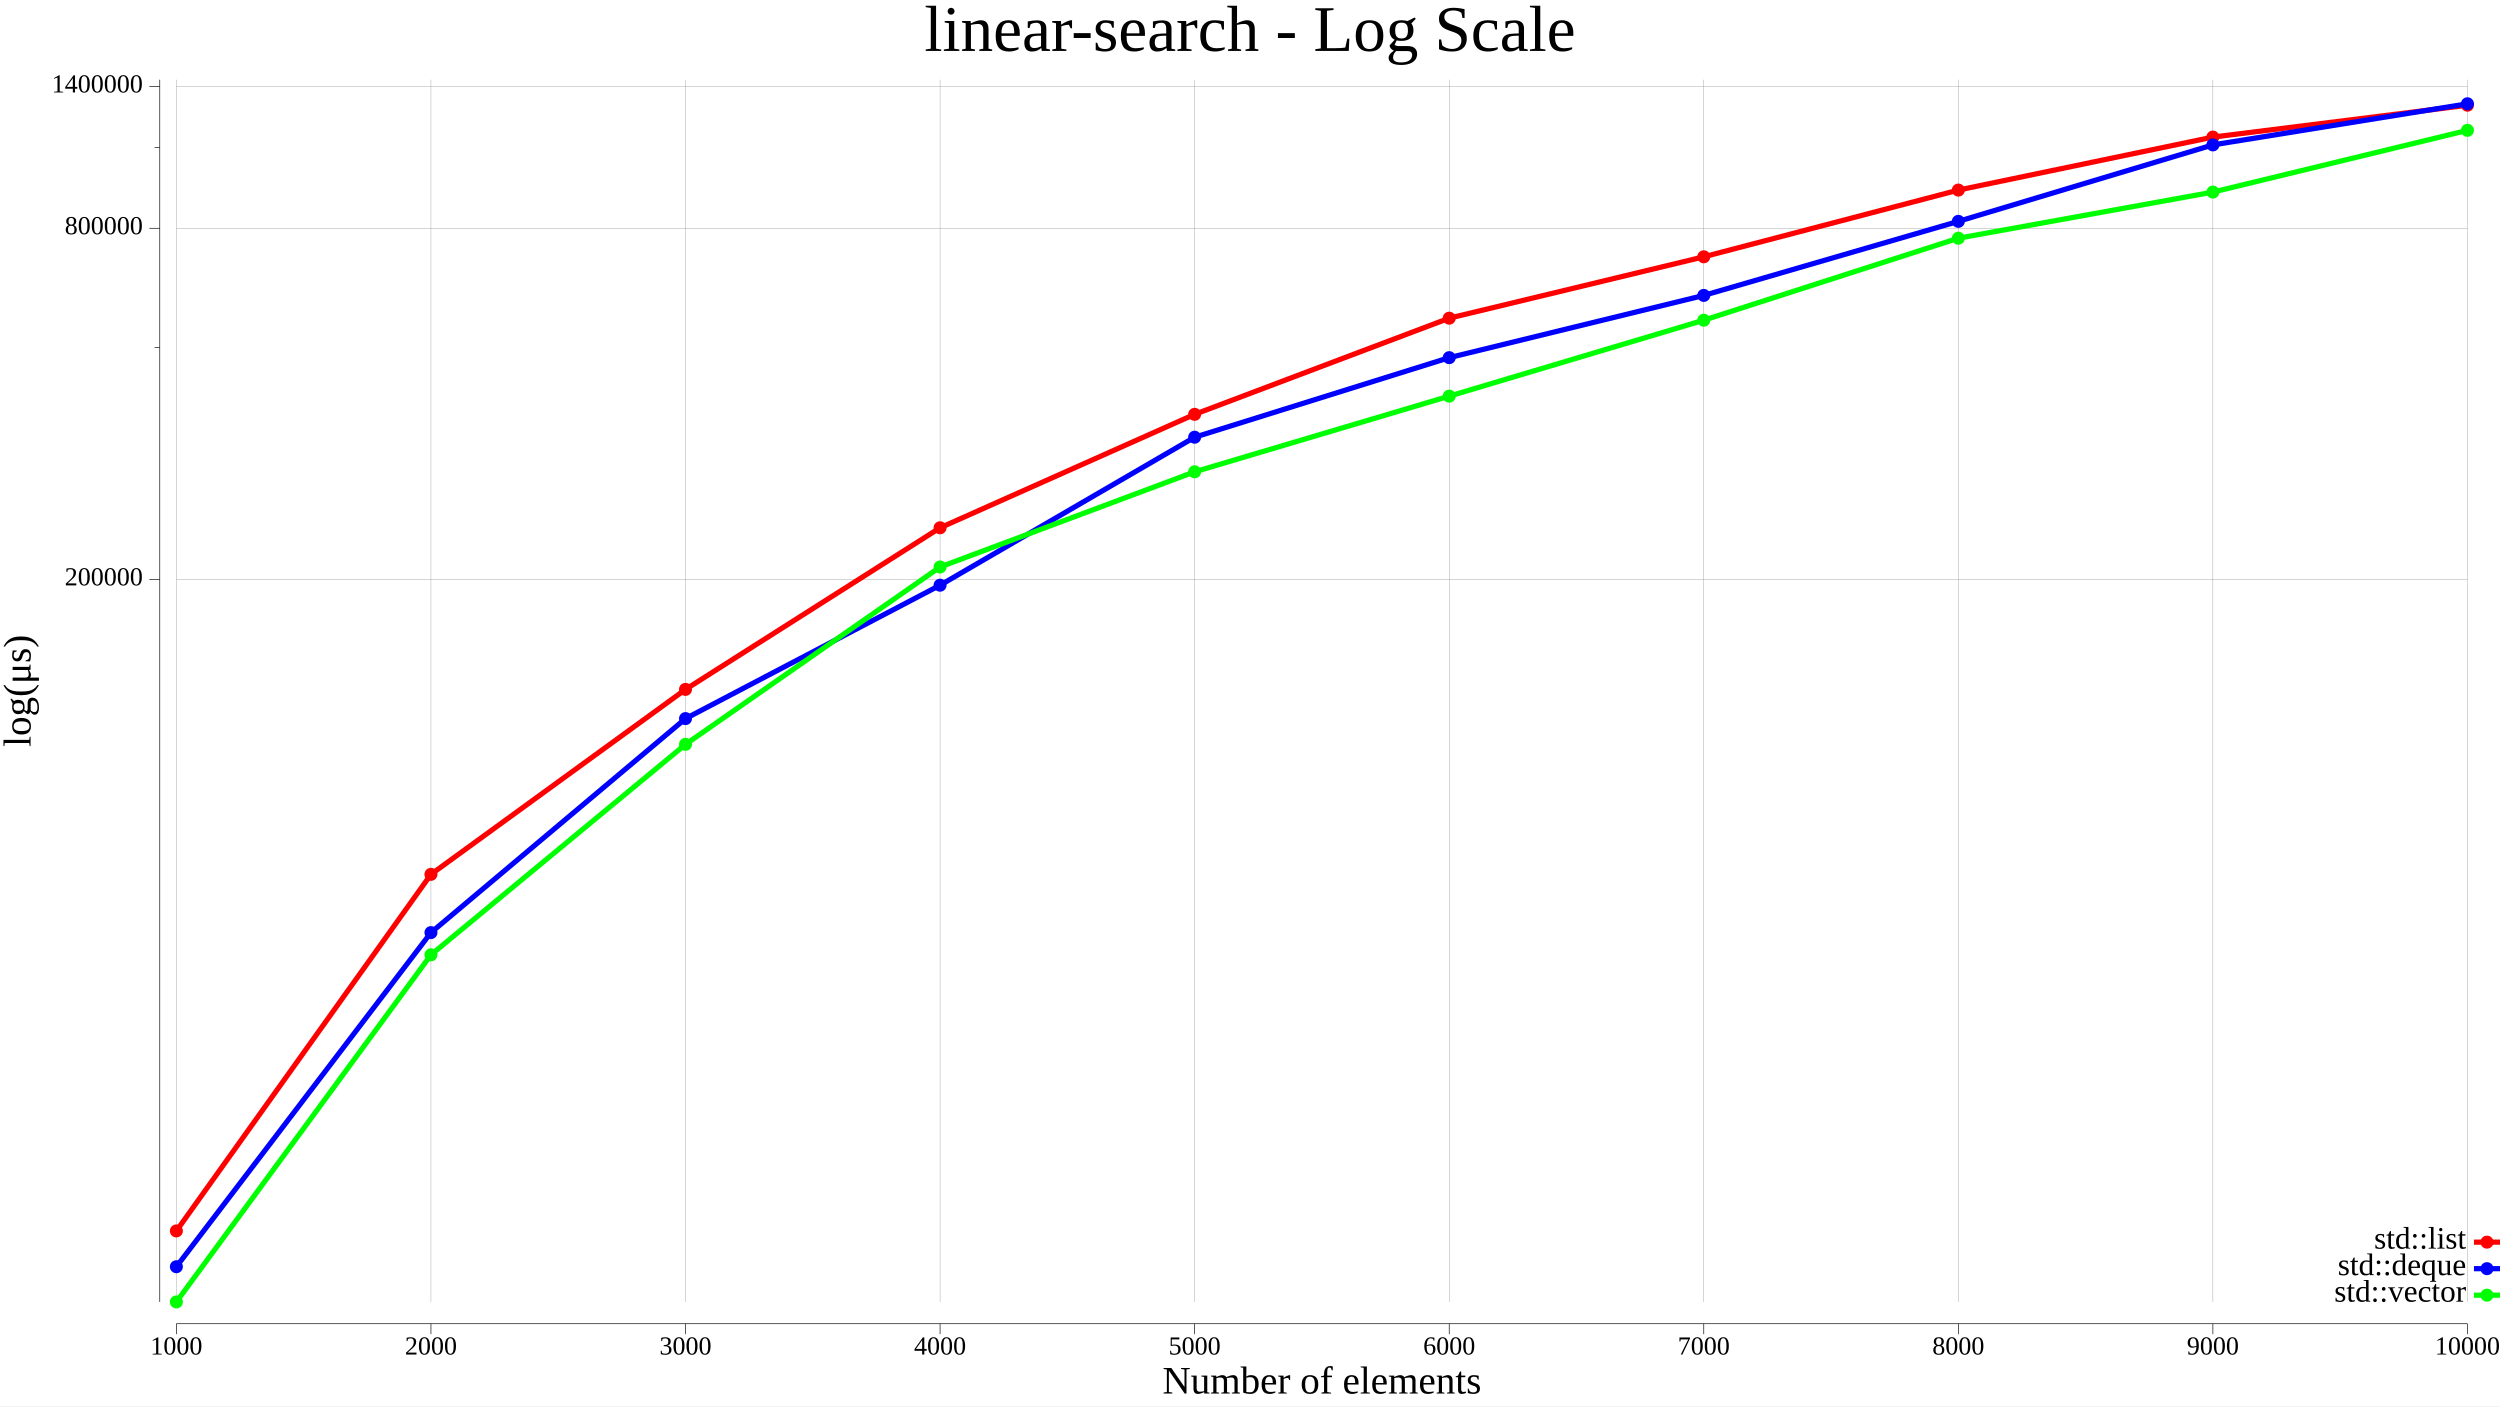
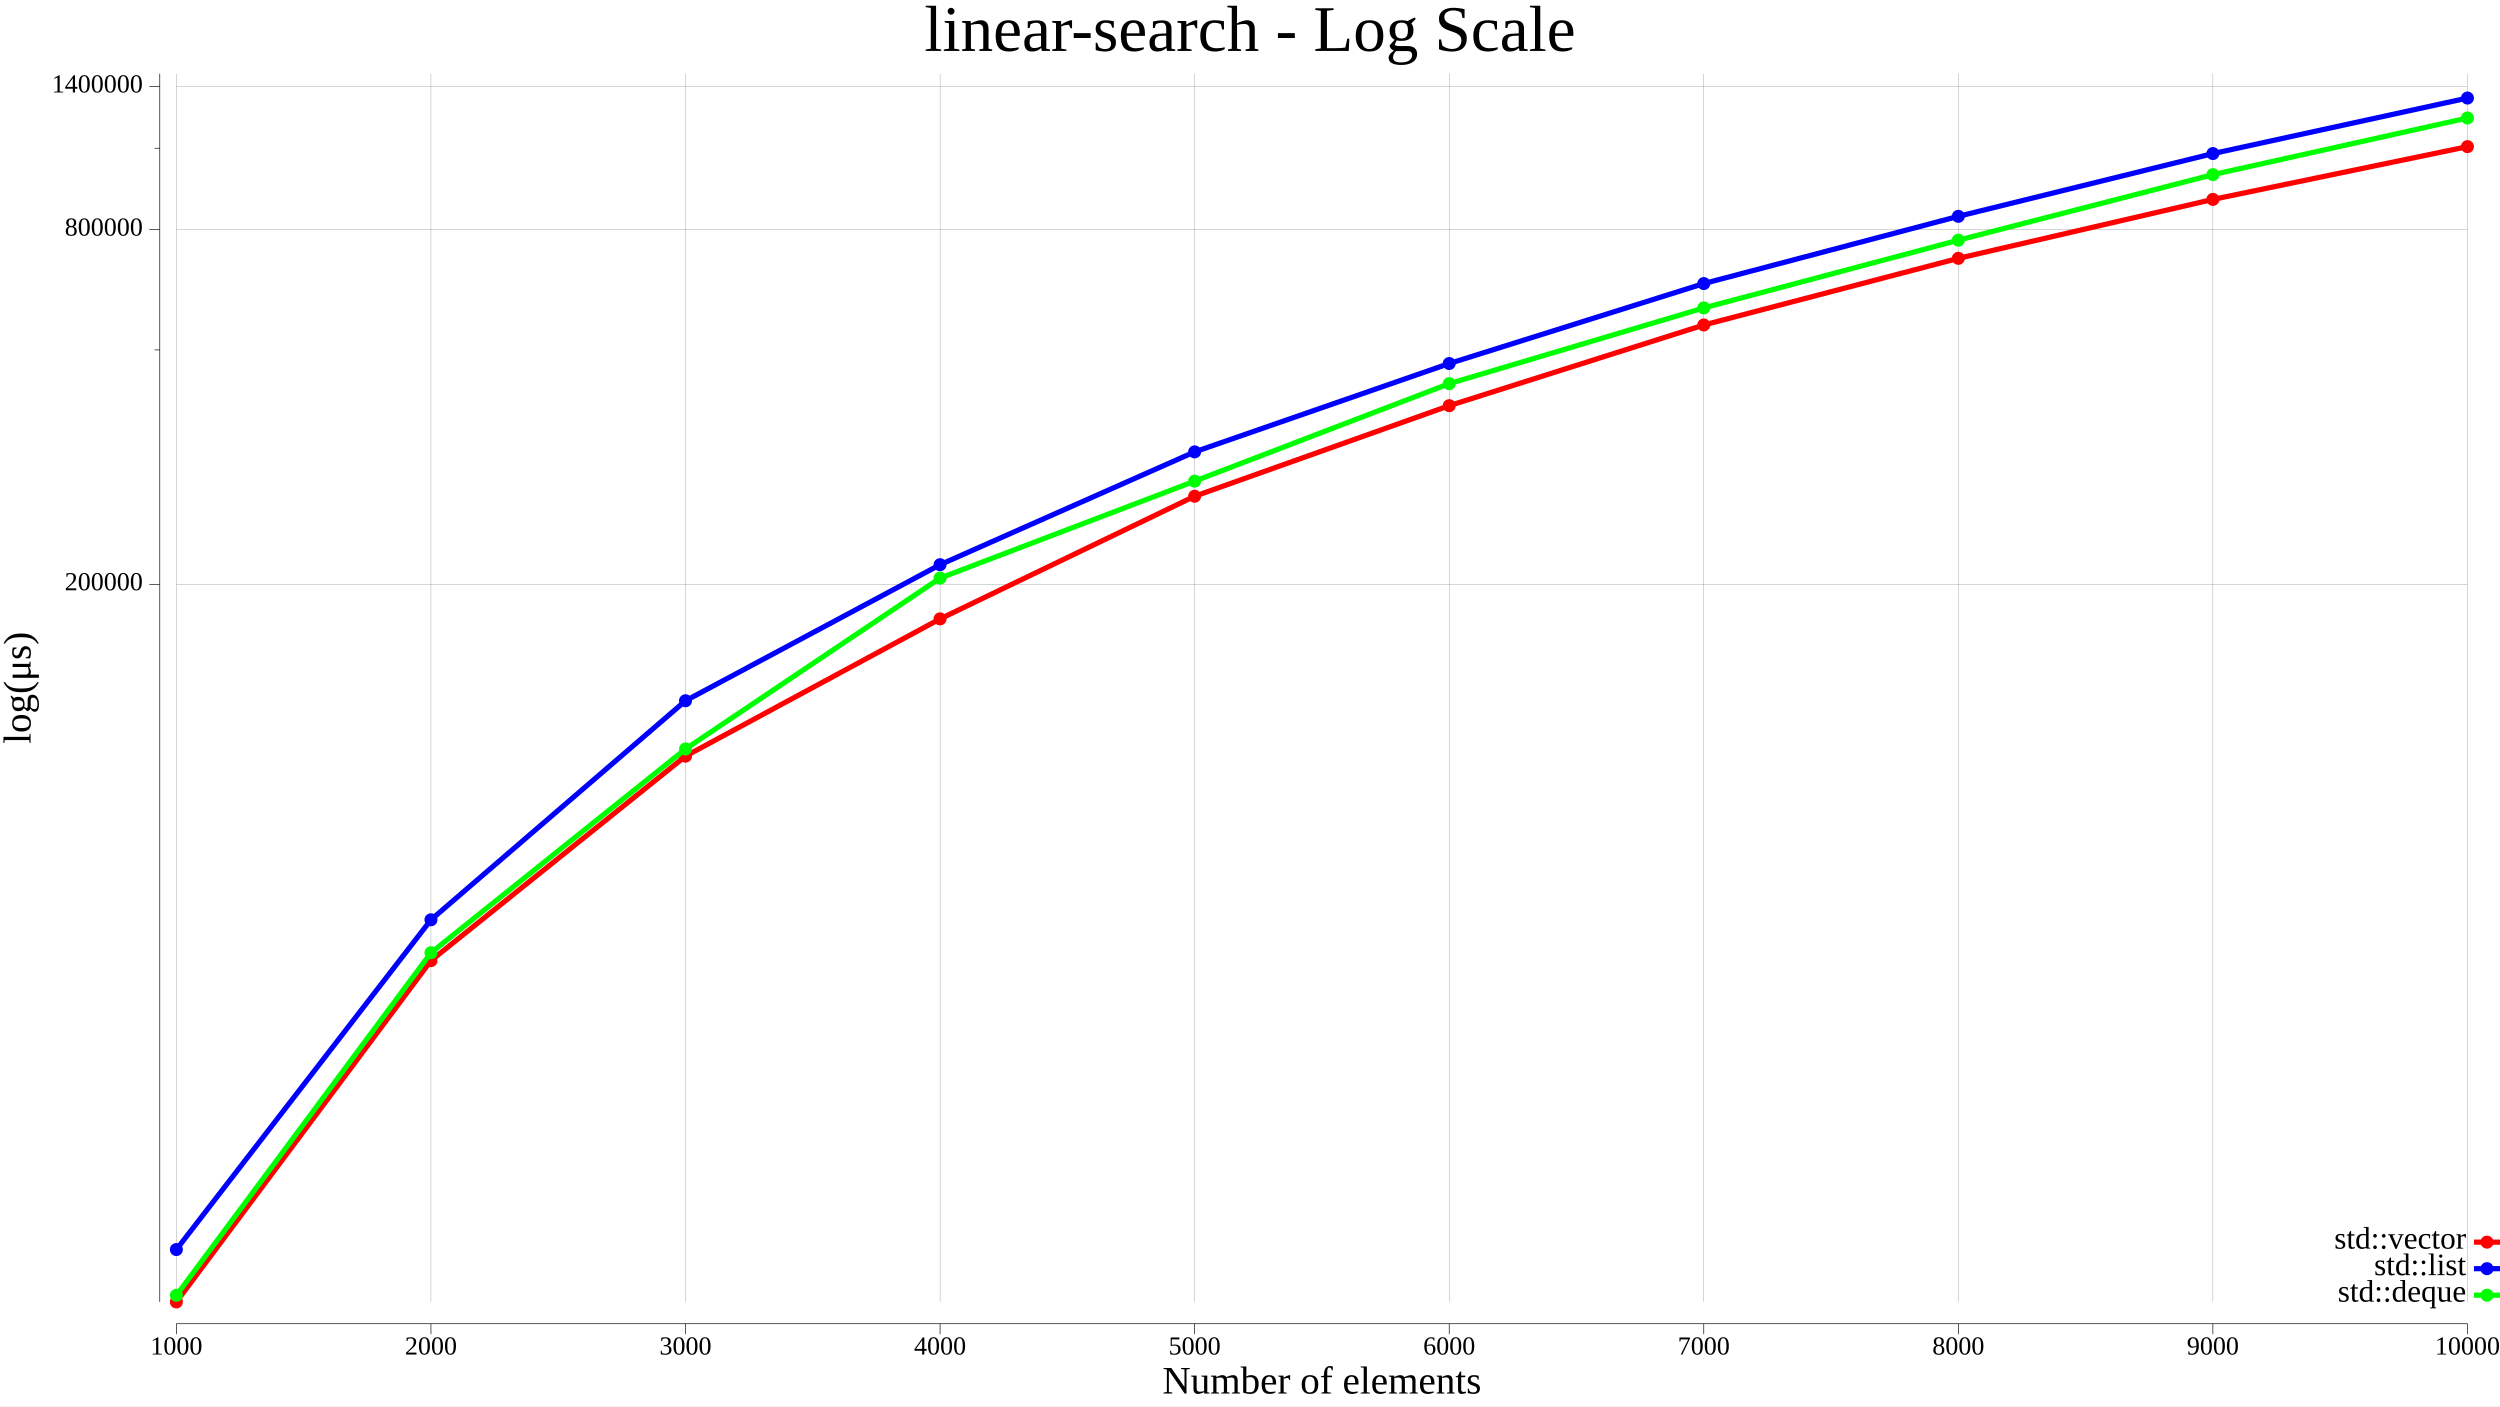
<svg xmlns="http://www.w3.org/2000/svg" width="1920pt" height="1080pt" viewBox="0 0 1920 1080">
  <g transform="scale(1, -1) translate(0, -1080)">
    <path d="M0,0L1920,0L1920,1080L0,1080Z" style="fill:#FFFFFF" />
    <text x="709.94" y="-1040.9" transform="scale(1, -1)" style="font-family:Liberation Serif;font-variant:normal;font-weight:normal;font-style:normal;font-size:50px">linear-search - Log Scale</text>
    <text x="892.77" y="-9.756" transform="scale(1, -1)" style="font-family:Liberation Serif;font-variant:normal;font-weight:normal;font-style:normal;font-size:30px">Number of elements</text>
    <text x="115.46" y="-39.727" transform="scale(1, -1)" style="font-family:Liberation Serif;font-variant:normal;font-weight:normal;font-style:normal;font-size:20px">1000</text>
    <text x="310.97" y="-39.727" transform="scale(1, -1)" style="font-family:Liberation Serif;font-variant:normal;font-weight:normal;font-style:normal;font-size:20px">2000</text>
    <text x="506.47" y="-39.727" transform="scale(1, -1)" style="font-family:Liberation Serif;font-variant:normal;font-weight:normal;font-style:normal;font-size:20px">3000</text>
    <text x="701.97" y="-39.727" transform="scale(1, -1)" style="font-family:Liberation Serif;font-variant:normal;font-weight:normal;font-style:normal;font-size:20px">4000</text>
    <text x="897.48" y="-39.727" transform="scale(1, -1)" style="font-family:Liberation Serif;font-variant:normal;font-weight:normal;font-style:normal;font-size:20px">5000</text>
    <text x="1093" y="-39.727" transform="scale(1, -1)" style="font-family:Liberation Serif;font-variant:normal;font-weight:normal;font-style:normal;font-size:20px">6000</text>
    <text x="1288.5" y="-39.727" transform="scale(1, -1)" style="font-family:Liberation Serif;font-variant:normal;font-weight:normal;font-style:normal;font-size:20px">7000</text>
    <text x="1484" y="-39.727" transform="scale(1, -1)" style="font-family:Liberation Serif;font-variant:normal;font-weight:normal;font-style:normal;font-size:20px">8000</text>
    <text x="1679.5" y="-39.727" transform="scale(1, -1)" style="font-family:Liberation Serif;font-variant:normal;font-weight:normal;font-style:normal;font-size:20px">9000</text>
    <text x="1870" y="-39.727" transform="scale(1, -1)" style="font-family:Liberation Serif;font-variant:normal;font-weight:normal;font-style:normal;font-size:20px">10000</text>
    <path d="M135.46,55.371L135.46,63.371" style="fill:none;stroke:#000000;stroke-width:0.5" />
    <path d="M330.97,55.371L330.97,63.371" style="fill:none;stroke:#000000;stroke-width:0.5" />
    <path d="M526.47,55.371L526.47,63.371" style="fill:none;stroke:#000000;stroke-width:0.5" />
    <path d="M721.97,55.371L721.97,63.371" style="fill:none;stroke:#000000;stroke-width:0.5" />
    <path d="M917.48,55.371L917.48,63.371" style="fill:none;stroke:#000000;stroke-width:0.5" />
    <path d="M1113,55.371L1113,63.371" style="fill:none;stroke:#000000;stroke-width:0.5" />
    <path d="M1308.5,55.371L1308.5,63.371" style="fill:none;stroke:#000000;stroke-width:0.5" />
    <path d="M1504,55.371L1504,63.371" style="fill:none;stroke:#000000;stroke-width:0.5" />
    <path d="M1699.5,55.371L1699.5,63.371" style="fill:none;stroke:#000000;stroke-width:0.5" />
    <path d="M1895,55.371L1895,63.371" style="fill:none;stroke:#000000;stroke-width:0.5" />
    <path d="M135.46,63.371L1895,63.371" style="fill:none;stroke:#000000;stroke-width:0.5" />
    <g transform="rotate(90)">
-       <text x="506.43" y="23.467" transform="scale(1, -1)" style="font-family:Liberation Serif;font-variant:normal;font-weight:normal;font-style:normal;font-size:30px">log(μs)</text>
+       <text x="508.71" y="23.467" transform="scale(1, -1)" style="font-family:Liberation Serif;font-variant:normal;font-weight:normal;font-style:normal;font-size:30px">log(μs)</text>
    </g>
-     <text x="49.712" y="-630.43" transform="scale(1, -1)" style="font-family:Liberation Serif;font-variant:normal;font-weight:normal;font-style:normal;font-size:20px">200000</text>
-     <text x="49.712" y="-900.12" transform="scale(1, -1)" style="font-family:Liberation Serif;font-variant:normal;font-weight:normal;font-style:normal;font-size:20px">800000</text>
+     <text x="49.712" y="-626.68" transform="scale(1, -1)" style="font-family:Liberation Serif;font-variant:normal;font-weight:normal;font-style:normal;font-size:20px">200000</text>
+     <text x="49.712" y="-899.04" transform="scale(1, -1)" style="font-family:Liberation Serif;font-variant:normal;font-weight:normal;font-style:normal;font-size:20px">800000</text>
    <text x="39.712" y="-1009" transform="scale(1, -1)" style="font-family:Liberation Serif;font-variant:normal;font-weight:normal;font-style:normal;font-size:20px">1400000</text>
-     <path d="M114.71,635L122.71,635" style="fill:none;stroke:#000000;stroke-width:0.5" />
-     <path d="M114.71,904.69L122.71,904.69" style="fill:none;stroke:#000000;stroke-width:0.5" />
+     <path d="M114.71,631.25L122.71,631.25" style="fill:none;stroke:#000000;stroke-width:0.5" />
+     <path d="M114.71,903.61L122.71,903.61" style="fill:none;stroke:#000000;stroke-width:0.5" />
    <path d="M114.71,1013.6L122.71,1013.6" style="fill:none;stroke:#000000;stroke-width:0.5" />
-     <path d="M118.71,813.25L122.71,813.25" style="fill:none;stroke:#000000;stroke-width:0.5" />
-     <path d="M118.71,966.64L122.71,966.64" style="fill:none;stroke:#000000;stroke-width:0.5" />
-     <path d="M122.71,80.11L122.71,1018.8" style="fill:none;stroke:#000000;stroke-width:0.5" />
-     <path d="M135.46,80.11L135.46,1018.8" style="fill:none;stroke:#808080;stroke-width:0.25" />
-     <path d="M330.97,80.11L330.97,1018.8" style="fill:none;stroke:#808080;stroke-width:0.25" />
-     <path d="M526.47,80.11L526.47,1018.8" style="fill:none;stroke:#808080;stroke-width:0.25" />
-     <path d="M721.97,80.11L721.97,1018.8" style="fill:none;stroke:#808080;stroke-width:0.25" />
-     <path d="M917.48,80.11L917.48,1018.8" style="fill:none;stroke:#808080;stroke-width:0.25" />
-     <path d="M1113,80.11L1113,1018.8" style="fill:none;stroke:#808080;stroke-width:0.25" />
-     <path d="M1308.5,80.11L1308.5,1018.8" style="fill:none;stroke:#808080;stroke-width:0.25" />
-     <path d="M1504,80.11L1504,1018.8" style="fill:none;stroke:#808080;stroke-width:0.25" />
-     <path d="M1699.5,80.11L1699.5,1018.8" style="fill:none;stroke:#808080;stroke-width:0.25" />
-     <path d="M1895,80.11L1895,1018.8" style="fill:none;stroke:#808080;stroke-width:0.25" />
-     <path d="M135.46,635L1895,635" style="fill:none;stroke:#808080;stroke-width:0.25" />
-     <path d="M135.46,904.69L1895,904.69" style="fill:none;stroke:#808080;stroke-width:0.25" />
+     <path d="M118.71,811.27L122.71,811.27" style="fill:none;stroke:#000000;stroke-width:0.5" />
+     <path d="M118.71,966.17L122.71,966.17" style="fill:none;stroke:#000000;stroke-width:0.5" />
+     <path d="M122.71,80.11L122.71,1023.4" style="fill:none;stroke:#000000;stroke-width:0.5" />
+     <path d="M135.46,80.11L135.46,1023.4" style="fill:none;stroke:#808080;stroke-width:0.25" />
+     <path d="M330.97,80.11L330.97,1023.4" style="fill:none;stroke:#808080;stroke-width:0.25" />
+     <path d="M526.47,80.11L526.47,1023.4" style="fill:none;stroke:#808080;stroke-width:0.25" />
+     <path d="M721.97,80.11L721.97,1023.4" style="fill:none;stroke:#808080;stroke-width:0.25" />
+     <path d="M917.48,80.11L917.48,1023.4" style="fill:none;stroke:#808080;stroke-width:0.25" />
+     <path d="M1113,80.11L1113,1023.4" style="fill:none;stroke:#808080;stroke-width:0.25" />
+     <path d="M1308.5,80.11L1308.5,1023.4" style="fill:none;stroke:#808080;stroke-width:0.25" />
+     <path d="M1504,80.11L1504,1023.4" style="fill:none;stroke:#808080;stroke-width:0.25" />
+     <path d="M1699.5,80.11L1699.5,1023.4" style="fill:none;stroke:#808080;stroke-width:0.25" />
+     <path d="M1895,80.11L1895,1023.4" style="fill:none;stroke:#808080;stroke-width:0.25" />
+     <path d="M135.46,631.25L1895,631.25" style="fill:none;stroke:#808080;stroke-width:0.25" />
+     <path d="M135.46,903.61L1895,903.61" style="fill:none;stroke:#808080;stroke-width:0.25" />
    <path d="M135.46,1013.6L1895,1013.6" style="fill:none;stroke:#808080;stroke-width:0.25" />
-     <path d="M135.46,134.65L330.97,408.5L526.47,550.54L721.97,674.67L917.48,761.79L1113,835.64L1308.5,882.78L1504,934.02L1699.5,974.72L1895,999.2" style="fill:none;stroke:#FF0000;stroke-width:4" />
-     <path d="M140.46,134.65A5,5 0 1 1 130.46,134.65A5,5 0 1 1 140.46,134.65Z" style="fill:#FF0000" />
-     <path d="M335.97,408.5A5,5 0 1 1 325.97,408.5A5,5 0 1 1 335.97,408.5Z" style="fill:#FF0000" />
-     <path d="M531.47,550.54A5,5 0 1 1 521.47,550.54A5,5 0 1 1 531.47,550.54Z" style="fill:#FF0000" />
-     <path d="M726.97,674.67A5,5 0 1 1 716.97,674.67A5,5 0 1 1 726.97,674.67Z" style="fill:#FF0000" />
-     <path d="M922.48,761.79A5,5 0 1 1 912.48,761.79A5,5 0 1 1 922.48,761.79Z" style="fill:#FF0000" />
-     <path d="M1118,835.64A5,5 0 1 1 1108,835.64A5,5 0 1 1 1118,835.64Z" style="fill:#FF0000" />
-     <path d="M1313.5,882.78A5,5 0 1 1 1303.5,882.78A5,5 0 1 1 1313.5,882.78Z" style="fill:#FF0000" />
-     <path d="M1509,934.02A5,5 0 1 1 1499,934.02A5,5 0 1 1 1509,934.02Z" style="fill:#FF0000" />
-     <path d="M1704.5,974.72A5,5 0 1 1 1694.5,974.72A5,5 0 1 1 1704.5,974.72Z" style="fill:#FF0000" />
-     <path d="M1900,999.2A5,5 0 1 1 1890,999.2A5,5 0 1 1 1900,999.2Z" style="fill:#FF0000" />
-     <path d="M135.46,107.16L330.97,363.76L526.47,528.12L721.97,630.56L917.48,744.22L1113,805.32L1308.5,853.12L1504,910L1699.5,968.72L1895,1000.3" style="fill:none;stroke:#0000FF;stroke-width:4" />
-     <path d="M140.46,107.16A5,5 0 1 1 130.46,107.16A5,5 0 1 1 140.46,107.16Z" style="fill:#0000FF" />
-     <path d="M335.97,363.76A5,5 0 1 1 325.97,363.76A5,5 0 1 1 335.97,363.76Z" style="fill:#0000FF" />
-     <path d="M531.47,528.12A5,5 0 1 1 521.47,528.12A5,5 0 1 1 531.47,528.12Z" style="fill:#0000FF" />
-     <path d="M726.97,630.56A5,5 0 1 1 716.97,630.56A5,5 0 1 1 726.97,630.56Z" style="fill:#0000FF" />
-     <path d="M922.48,744.22A5,5 0 1 1 912.48,744.22A5,5 0 1 1 922.48,744.22Z" style="fill:#0000FF" />
-     <path d="M1118,805.32A5,5 0 1 1 1108,805.32A5,5 0 1 1 1118,805.32Z" style="fill:#0000FF" />
-     <path d="M1313.5,853.12A5,5 0 1 1 1303.5,853.12A5,5 0 1 1 1313.5,853.12Z" style="fill:#0000FF" />
-     <path d="M1509,910A5,5 0 1 1 1499,910A5,5 0 1 1 1509,910Z" style="fill:#0000FF" />
-     <path d="M1704.5,968.72A5,5 0 1 1 1694.5,968.72A5,5 0 1 1 1704.5,968.72Z" style="fill:#0000FF" />
-     <path d="M1900,1000.3A5,5 0 1 1 1890,1000.3A5,5 0 1 1 1900,1000.3Z" style="fill:#0000FF" />
-     <path d="M135.46,80.11L330.97,346.7L526.47,508.33L721.97,644.55L917.48,717.66L1113,775.76L1308.5,834.09L1504,897.06L1699.5,932.48L1895,979.9" style="fill:none;stroke:#00FF00;stroke-width:4" />
-     <path d="M140.46,80.11A5,5 0 1 1 130.46,80.11A5,5 0 1 1 140.46,80.11Z" style="fill:#00FF00" />
-     <path d="M335.97,346.7A5,5 0 1 1 325.97,346.7A5,5 0 1 1 335.97,346.7Z" style="fill:#00FF00" />
-     <path d="M531.47,508.33A5,5 0 1 1 521.47,508.33A5,5 0 1 1 531.47,508.33Z" style="fill:#00FF00" />
-     <path d="M726.97,644.55A5,5 0 1 1 716.97,644.55A5,5 0 1 1 726.97,644.55Z" style="fill:#00FF00" />
-     <path d="M922.48,717.66A5,5 0 1 1 912.48,717.66A5,5 0 1 1 922.48,717.66Z" style="fill:#00FF00" />
-     <path d="M1118,775.76A5,5 0 1 1 1108,775.76A5,5 0 1 1 1118,775.76Z" style="fill:#00FF00" />
-     <path d="M1313.5,834.09A5,5 0 1 1 1303.5,834.09A5,5 0 1 1 1313.5,834.09Z" style="fill:#00FF00" />
-     <path d="M1509,897.06A5,5 0 1 1 1499,897.06A5,5 0 1 1 1509,897.06Z" style="fill:#00FF00" />
-     <path d="M1704.5,932.48A5,5 0 1 1 1694.5,932.48A5,5 0 1 1 1704.5,932.48Z" style="fill:#00FF00" />
-     <path d="M1900,979.9A5,5 0 1 1 1890,979.9A5,5 0 1 1 1900,979.9Z" style="fill:#00FF00" />
+     <path d="M135.46,80.11L330.97,342.23L526.47,499.28L721.97,604.7L917.48,698.89L1113,768.44L1308.5,830.41L1504,881.59L1699.5,926.86L1895,967.38" style="fill:none;stroke:#FF0000;stroke-width:4" />
+     <path d="M140.46,80.11A5,5 0 1 1 130.46,80.11A5,5 0 1 1 140.46,80.11Z" style="fill:#FF0000" />
+     <path d="M335.97,342.23A5,5 0 1 1 325.97,342.23A5,5 0 1 1 335.97,342.23Z" style="fill:#FF0000" />
+     <path d="M531.47,499.28A5,5 0 1 1 521.47,499.28A5,5 0 1 1 531.47,499.28Z" style="fill:#FF0000" />
+     <path d="M726.97,604.7A5,5 0 1 1 716.97,604.7A5,5 0 1 1 726.97,604.7Z" style="fill:#FF0000" />
+     <path d="M922.48,698.89A5,5 0 1 1 912.48,698.89A5,5 0 1 1 922.48,698.89Z" style="fill:#FF0000" />
+     <path d="M1118,768.44A5,5 0 1 1 1108,768.44A5,5 0 1 1 1118,768.44Z" style="fill:#FF0000" />
+     <path d="M1313.5,830.41A5,5 0 1 1 1303.5,830.41A5,5 0 1 1 1313.5,830.41Z" style="fill:#FF0000" />
+     <path d="M1509,881.59A5,5 0 1 1 1499,881.59A5,5 0 1 1 1509,881.59Z" style="fill:#FF0000" />
+     <path d="M1704.5,926.86A5,5 0 1 1 1694.5,926.86A5,5 0 1 1 1704.5,926.86Z" style="fill:#FF0000" />
+     <path d="M1900,967.38A5,5 0 1 1 1890,967.38A5,5 0 1 1 1900,967.38Z" style="fill:#FF0000" />
+     <path d="M135.46,120.35L330.97,373.59L526.47,541.82L721.97,646.32L917.48,732.96L1113,800.82L1308.5,862.22L1504,913.86L1699.5,962.05L1895,1004.7" style="fill:none;stroke:#0000FF;stroke-width:4" />
+     <path d="M140.46,120.35A5,5 0 1 1 130.46,120.35A5,5 0 1 1 140.46,120.35Z" style="fill:#0000FF" />
+     <path d="M335.97,373.59A5,5 0 1 1 325.97,373.59A5,5 0 1 1 335.97,373.59Z" style="fill:#0000FF" />
+     <path d="M531.47,541.82A5,5 0 1 1 521.47,541.82A5,5 0 1 1 531.47,541.82Z" style="fill:#0000FF" />
+     <path d="M726.97,646.32A5,5 0 1 1 716.97,646.32A5,5 0 1 1 726.97,646.32Z" style="fill:#0000FF" />
+     <path d="M922.48,732.96A5,5 0 1 1 912.48,732.96A5,5 0 1 1 922.48,732.96Z" style="fill:#0000FF" />
+     <path d="M1118,800.82A5,5 0 1 1 1108,800.82A5,5 0 1 1 1118,800.82Z" style="fill:#0000FF" />
+     <path d="M1313.5,862.22A5,5 0 1 1 1303.5,862.22A5,5 0 1 1 1313.5,862.22Z" style="fill:#0000FF" />
+     <path d="M1509,913.86A5,5 0 1 1 1499,913.86A5,5 0 1 1 1509,913.86Z" style="fill:#0000FF" />
+     <path d="M1704.5,962.05A5,5 0 1 1 1694.5,962.05A5,5 0 1 1 1704.5,962.05Z" style="fill:#0000FF" />
+     <path d="M1900,1004.7A5,5 0 1 1 1890,1004.7A5,5 0 1 1 1900,1004.7Z" style="fill:#0000FF" />
+     <path d="M135.46,85.192L330.97,348.28L526.47,504.77L721.97,636.03L917.48,710.49L1113,785.36L1308.5,843.51L1504,895.54L1699.5,945.89L1895,989.36" style="fill:none;stroke:#00FF00;stroke-width:4" />
+     <path d="M140.46,85.192A5,5 0 1 1 130.46,85.192A5,5 0 1 1 140.46,85.192Z" style="fill:#00FF00" />
+     <path d="M335.97,348.28A5,5 0 1 1 325.97,348.28A5,5 0 1 1 335.97,348.28Z" style="fill:#00FF00" />
+     <path d="M531.47,504.77A5,5 0 1 1 521.47,504.77A5,5 0 1 1 531.47,504.77Z" style="fill:#00FF00" />
+     <path d="M726.97,636.03A5,5 0 1 1 716.97,636.03A5,5 0 1 1 726.97,636.03Z" style="fill:#00FF00" />
+     <path d="M922.48,710.49A5,5 0 1 1 912.48,710.49A5,5 0 1 1 922.48,710.49Z" style="fill:#00FF00" />
+     <path d="M1118,785.36A5,5 0 1 1 1108,785.36A5,5 0 1 1 1118,785.36Z" style="fill:#00FF00" />
+     <path d="M1313.5,843.51A5,5 0 1 1 1303.5,843.51A5,5 0 1 1 1313.5,843.51Z" style="fill:#00FF00" />
+     <path d="M1509,895.54A5,5 0 1 1 1499,895.54A5,5 0 1 1 1509,895.54Z" style="fill:#00FF00" />
+     <path d="M1704.5,945.89A5,5 0 1 1 1694.5,945.89A5,5 0 1 1 1704.5,945.89Z" style="fill:#00FF00" />
+     <path d="M1900,989.36A5,5 0 1 1 1890,989.36A5,5 0 1 1 1900,989.36Z" style="fill:#00FF00" />
    <path d="M1900,126.03L1920,126.03" style="fill:none;stroke:#FF0000;stroke-width:4" />
    <path d="M1915,126.03A5,5 0 1 1 1905,126.03A5,5 0 1 1 1915,126.03Z" style="fill:#FF0000" />
-     <text x="1823.3" y="-121.05" transform="scale(1, -1)" style="font-family:Liberation Serif;font-variant:normal;font-weight:normal;font-style:normal;font-size:24px">std::list</text>
+     <text x="1792.7" y="-121.05" transform="scale(1, -1)" style="font-family:Liberation Serif;font-variant:normal;font-weight:normal;font-style:normal;font-size:24px">std::vector</text>
    <path d="M1900,105.66L1920,105.66" style="fill:none;stroke:#0000FF;stroke-width:4" />
    <path d="M1915,105.66A5,5 0 1 1 1905,105.66A5,5 0 1 1 1915,105.66Z" style="fill:#0000FF" />
-     <text x="1795.4" y="-100.69" transform="scale(1, -1)" style="font-family:Liberation Serif;font-variant:normal;font-weight:normal;font-style:normal;font-size:24px">std::deque</text>
+     <text x="1823.3" y="-100.69" transform="scale(1, -1)" style="font-family:Liberation Serif;font-variant:normal;font-weight:normal;font-style:normal;font-size:24px">std::list</text>
    <path d="M1900,85.294L1920,85.294" style="fill:none;stroke:#00FF00;stroke-width:4" />
    <path d="M1915,85.294A5,5 0 1 1 1905,85.294A5,5 0 1 1 1915,85.294Z" style="fill:#00FF00" />
-     <text x="1792.7" y="-80.319" transform="scale(1, -1)" style="font-family:Liberation Serif;font-variant:normal;font-weight:normal;font-style:normal;font-size:24px">std::vector</text>
+     <text x="1795.4" y="-80.319" transform="scale(1, -1)" style="font-family:Liberation Serif;font-variant:normal;font-weight:normal;font-style:normal;font-size:24px">std::deque</text>
  </g>
</svg>
